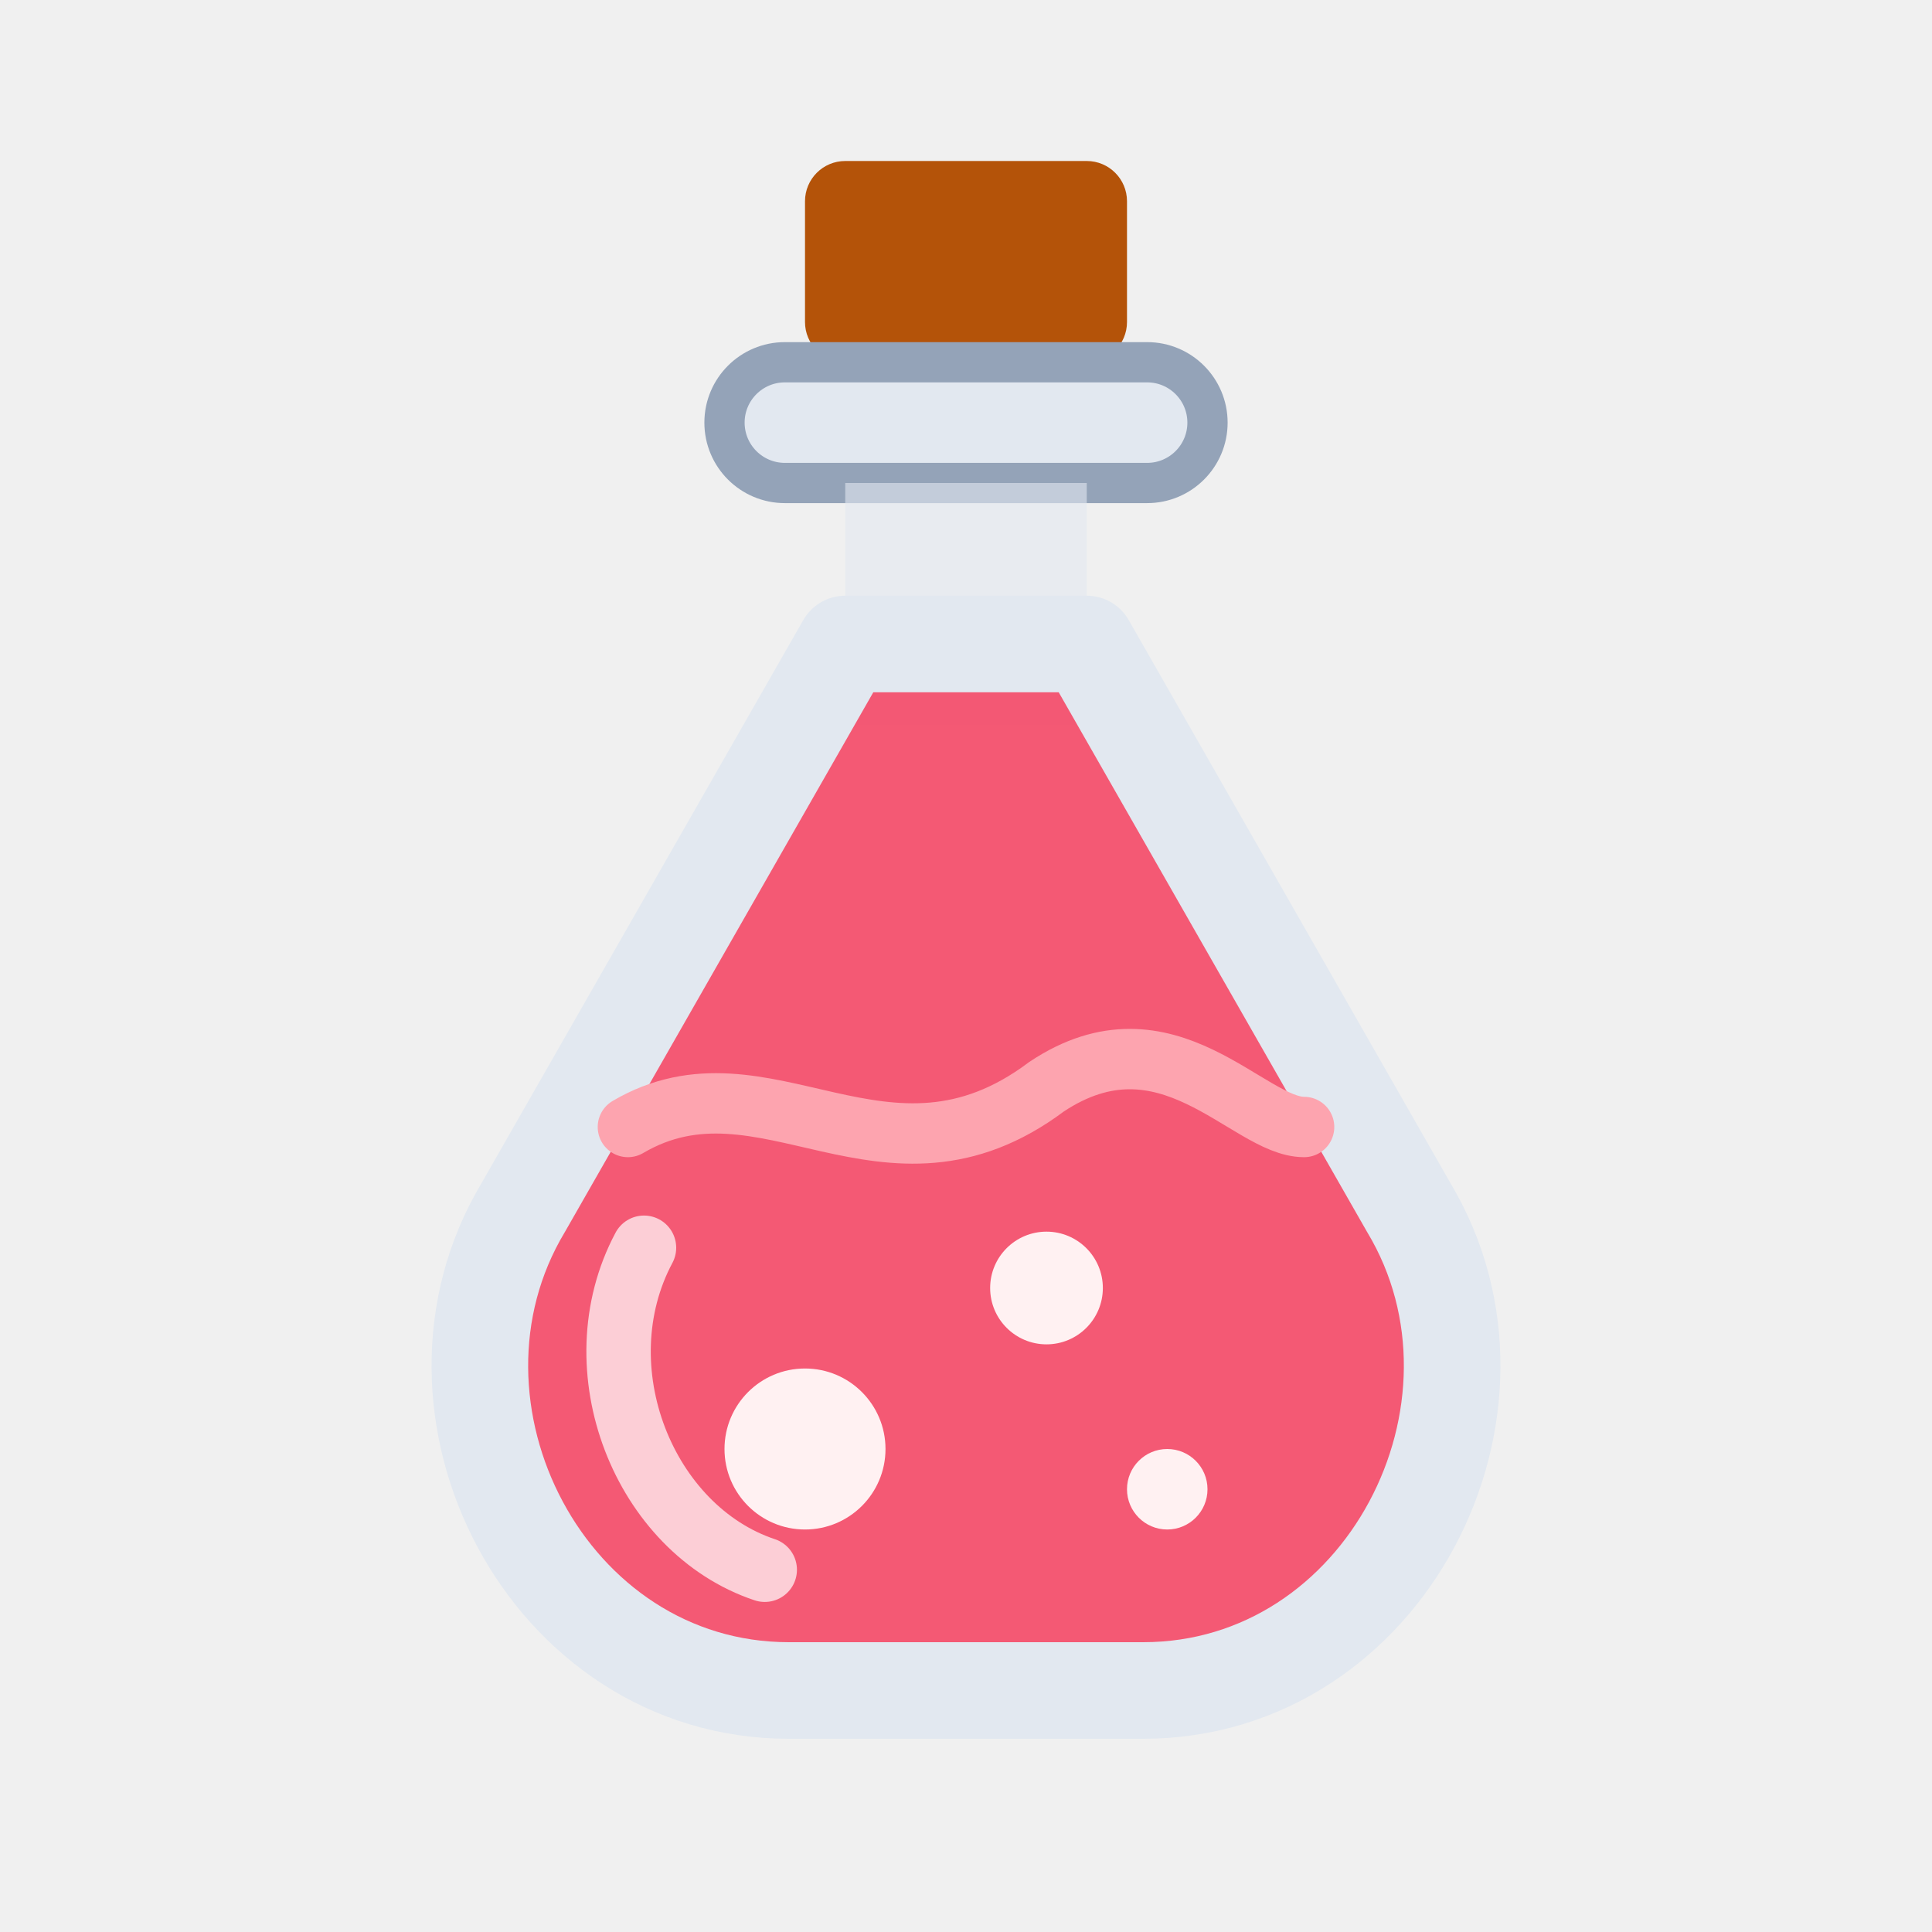
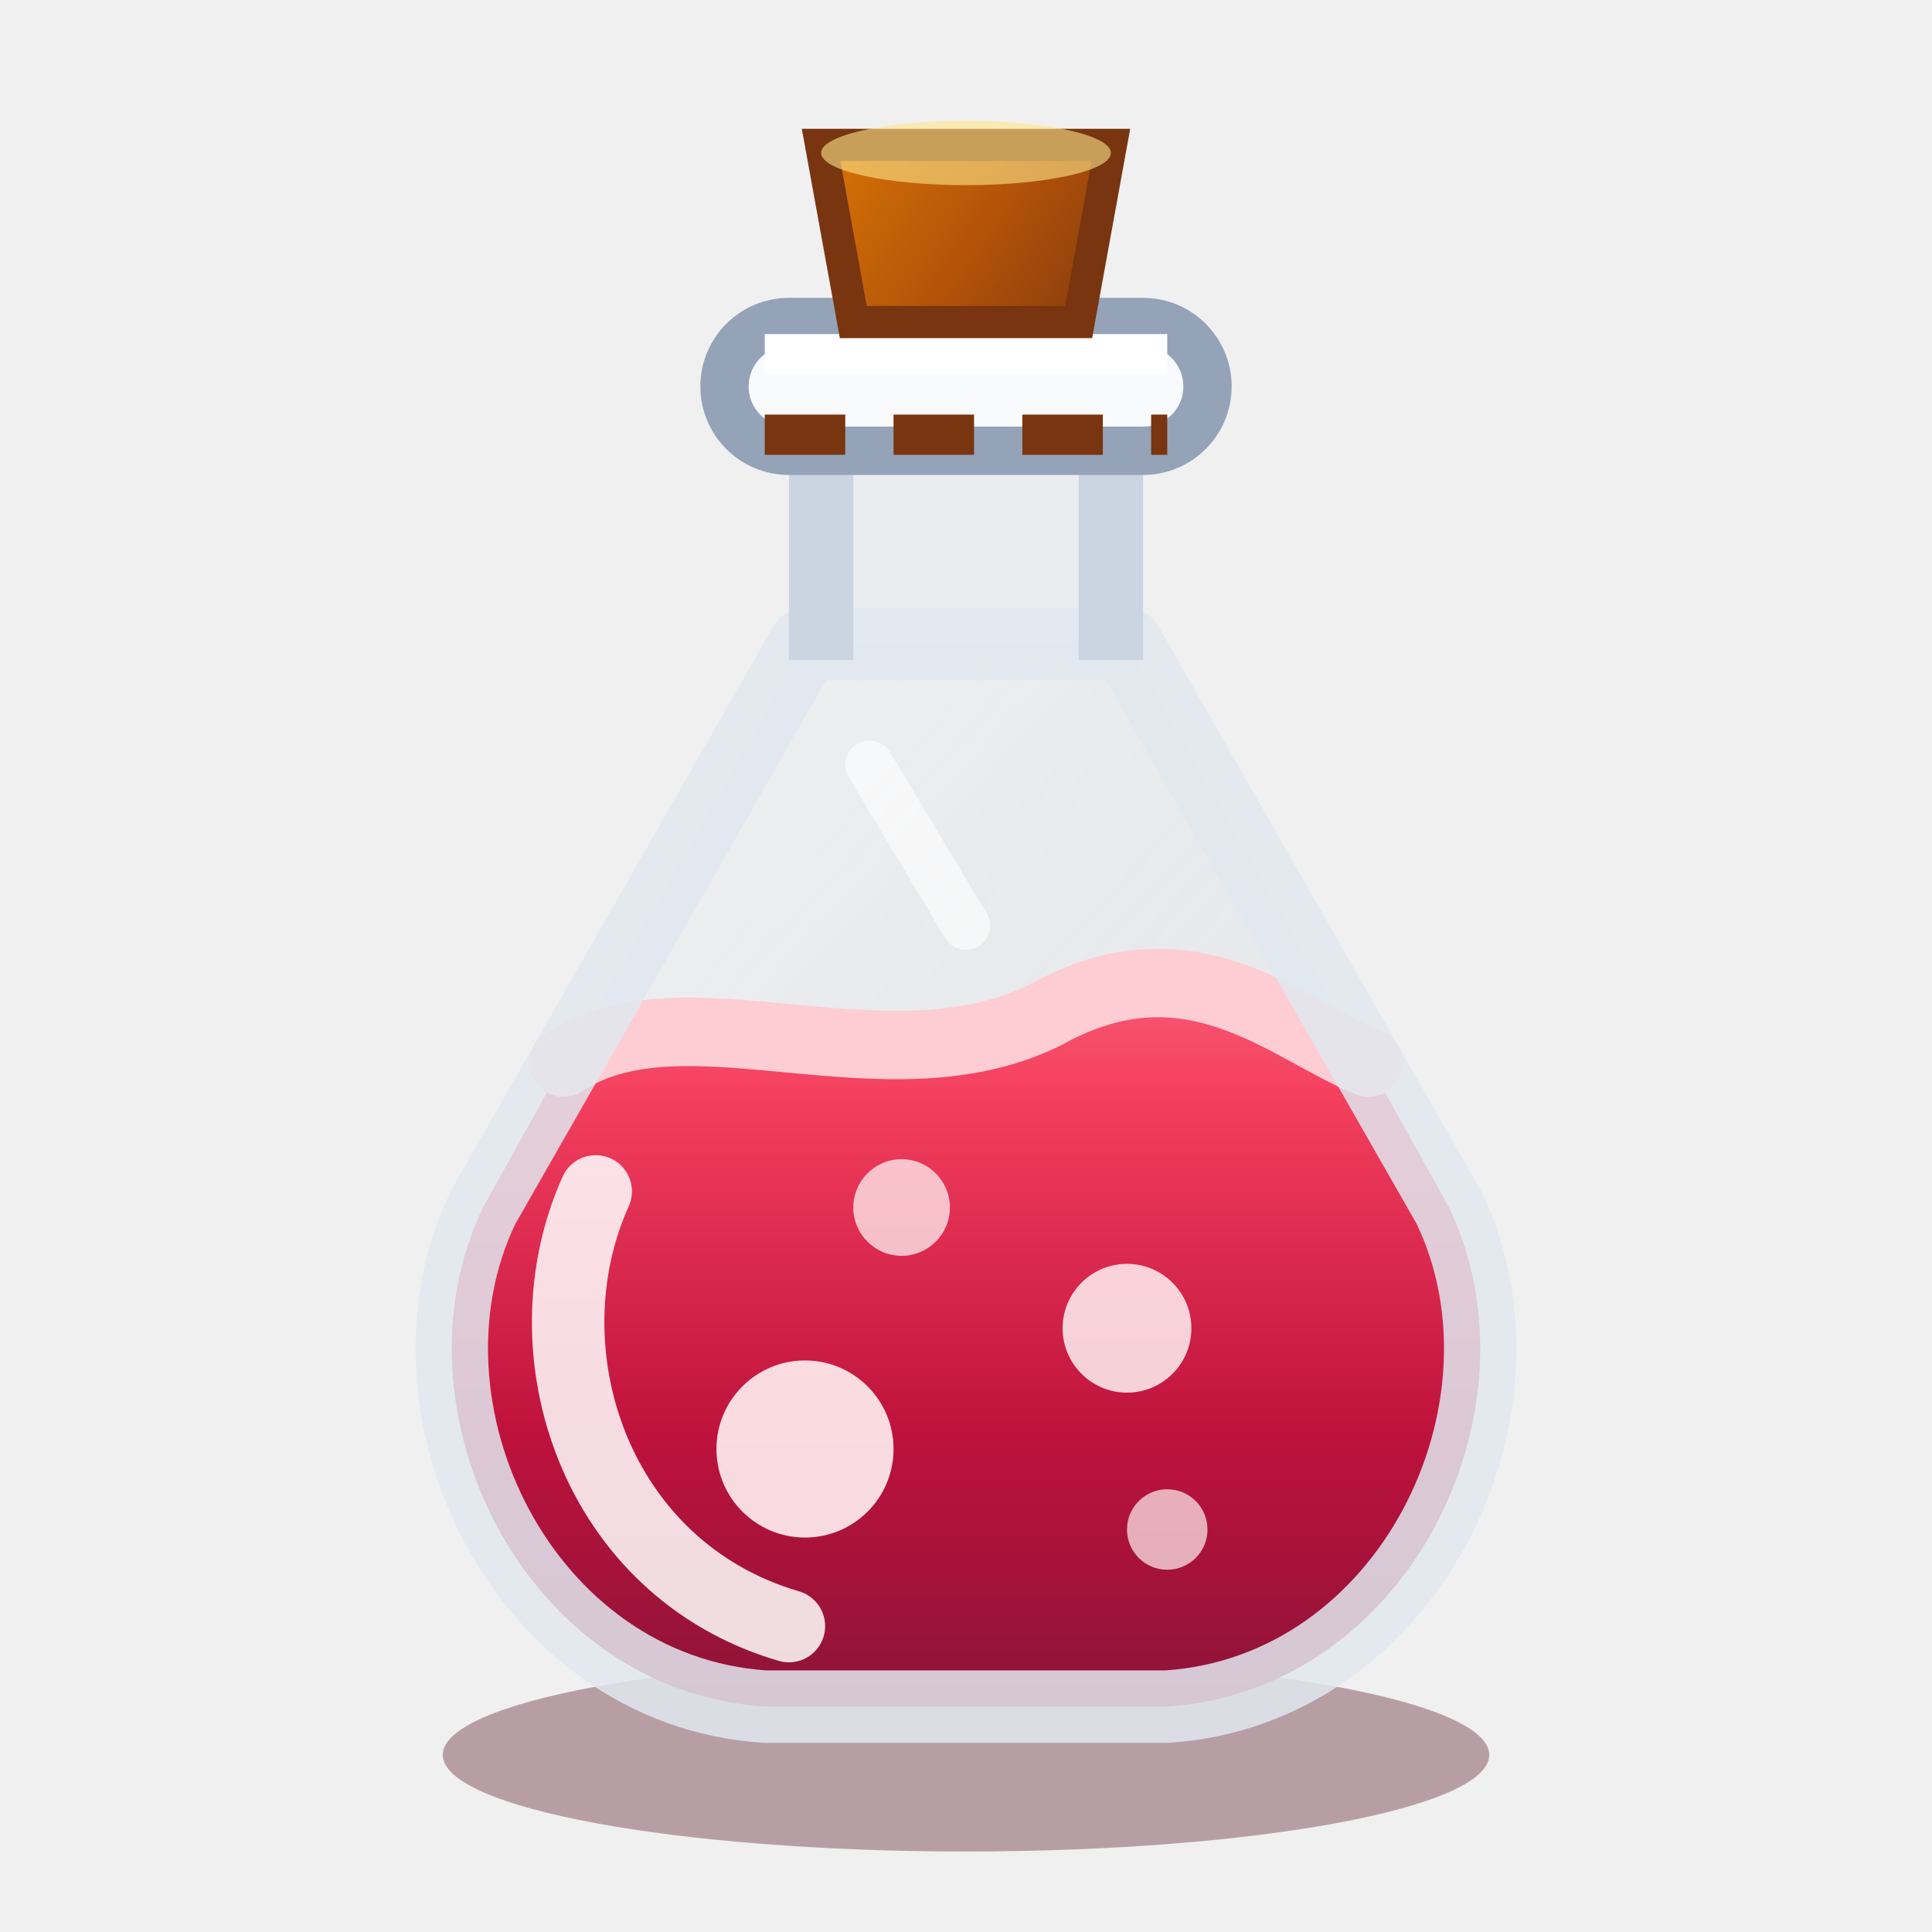
<svg xmlns="http://www.w3.org/2000/svg" viewBox="0 0 24 24" fill="none">
-   <rect x="10" y="2" width="4" height="2.5" rx="0.5" fill="#B45309" />
-   <rect x="9" y="4.5" width="6" height="1.5" rx="0.75" fill="#E2E8F0" stroke="#94A3B8" stroke-width="0.5" />
-   <rect x="10.5" y="6" width="3" height="3" fill="#E2E8F0" opacity="0.6" />
-   <path d="M10.5 8L6.5 15C5 17.5 6.8 21 9.8 21H14.2C17.2 21 19 17.5 17.5 15L13.5 8H10.5Z" fill="#F43F5E" fill-opacity="0.85" />
-   <path d="M10.5 8L6.5 15C5 17.5 6.8 21 9.8 21H14.2C17.2 21 19 17.5 17.5 15L13.5 8H10.5Z" stroke="#E2E8F0" stroke-width="1.2" stroke-linejoin="round" />
-   <path d="M7.8 14C9.5 13 11 15 13 13.5C14.5 12.5 15.5 14 16.2 14" stroke="#FDA4AF" stroke-width="0.75" stroke-linecap="round" />
-   <circle cx="10" cy="18" r="1" fill="#FFF1F2" />
-   <circle cx="13" cy="16" r="0.7" fill="#FFF1F2" />
-   <circle cx="14.5" cy="18.5" r="0.5" fill="#FFF1F2" />
-   <path d="M8 15.5C7.2 17 8 19 9.5 19.5" stroke="#FFFFFF" stroke-width="0.8" stroke-linecap="round" opacity="0.7" />
+   <defs>
+     <linearGradient id="po-liquid" x1="12" y1="11" x2="12" y2="21.5" gradientUnits="userSpaceOnUse">
+       <stop offset="0%" stop-color="#FB7185" />
+       <stop offset="25%" stop-color="#F43F5E" />
+       <stop offset="65%" stop-color="#BE123C" />
+       <stop offset="100%" stop-color="#881337" />
+     </linearGradient>
+     <linearGradient id="po-glass" x1="5" y1="8" x2="19" y2="21" gradientUnits="userSpaceOnUse">
+       <stop offset="0%" stop-color="#F8FAFC" stop-opacity="0.3" />
+       <stop offset="100%" stop-color="#94A3B8" stop-opacity="0.1" />
+     </linearGradient>
+     <linearGradient id="po-cork" x1="10" y1="1.8" x2="14" y2="4.5" gradientUnits="userSpaceOnUse">
+       <stop offset="0%" stop-color="#D97706" />
+       <stop offset="50%" stop-color="#B45309" />
+       <stop offset="100%" stop-color="#78350F" />
+     </linearGradient>
+   </defs>
+   <ellipse cx="12" cy="21.8" rx="6.5" ry="1.2" fill="#4C0519" opacity="0.35" />
+   <path d="M10 8H14L18 15C19.2 17.5 17.5 21 14.5 21.2H9.5C6.5 21 4.8 17.5 6 15L10 8Z" fill="url(#po-glass)" />
+   <path d="M7 13.2C8.5 12.2 11 13.6 13 12.6C14.8 11.6 16 12.8 17 13.2L18 15C19.2 17.5 17.5 21 14.5 21.2H9.5C6.5 21 4.8 17.5 6 15L7 13.2Z" fill="url(#po-liquid)" />
+   <path d="M7 13.2C8.5 12.2 11 13.6 13 12.6C14.8 11.6 16 12.8 17 13.2" stroke="#FECDD3" stroke-width="0.85" stroke-linecap="round" />
+   <circle cx="10" cy="18" r="1.1" fill="#FFF1F2" opacity="0.9" />
+   <circle cx="14" cy="16.5" r="0.8" fill="#FFF1F2" opacity="0.85" />
+   <circle cx="11.2" cy="15" r="0.6" fill="#FFF1F2" opacity="0.75" />
+   <circle cx="14.5" cy="19" r="0.5" fill="#FFF1F2" opacity="0.7" />
+   <path d="M10 8H14L18 15C19.2 17.5 17.5 21 14.5 21.2H9.5C6.5 21 4.8 17.5 6 15L10 8Z" stroke="#E2E8F0" stroke-width="0.9" stroke-linejoin="round" opacity="0.85" />
+   <path d="M7.4 14.8C6.5 16.8 7.4 19.5 9.8 20.2" stroke="#FFFFFF" stroke-width="0.9" stroke-linecap="round" opacity="0.85" />
+   <path d="M10.8 9.5L12 11.5" stroke="#FFFFFF" stroke-width="0.6" stroke-linecap="round" opacity="0.6" />
+   <rect x="10.2" y="5" width="3.6" height="3.2" fill="#E2E8F0" opacity="0.4" />
+   <line x1="10.2" y1="5" x2="10.2" y2="8.2" stroke="#CBD5E1" stroke-width="0.8" />
+   <line x1="13.8" y1="5" x2="13.8" y2="8.2" stroke="#CBD5E1" stroke-width="0.8" />
+   <rect x="9" y="4" width="6" height="1.6" rx="0.8" fill="#F8FAFC" stroke="#94A3B8" stroke-width="0.6" />
+   <line x1="9.5" y1="4.4" x2="14.5" y2="4.4" stroke="#FFFFFF" stroke-width="0.5" />
+   <path d="M10.2 1.8H13.8L13.4 4H10.6L10.2 1.8Z" fill="url(#po-cork)" stroke="#78350F" stroke-width="0.4" />
+   <ellipse cx="12" cy="1.9" rx="1.8" ry="0.4" fill="#FDE68A" opacity="0.6" />
+   <line x1="9.5" y1="5.4" x2="14.5" y2="5.4" stroke="#78350F" stroke-width="0.5" stroke-dasharray="1 0.6" />
</svg>
